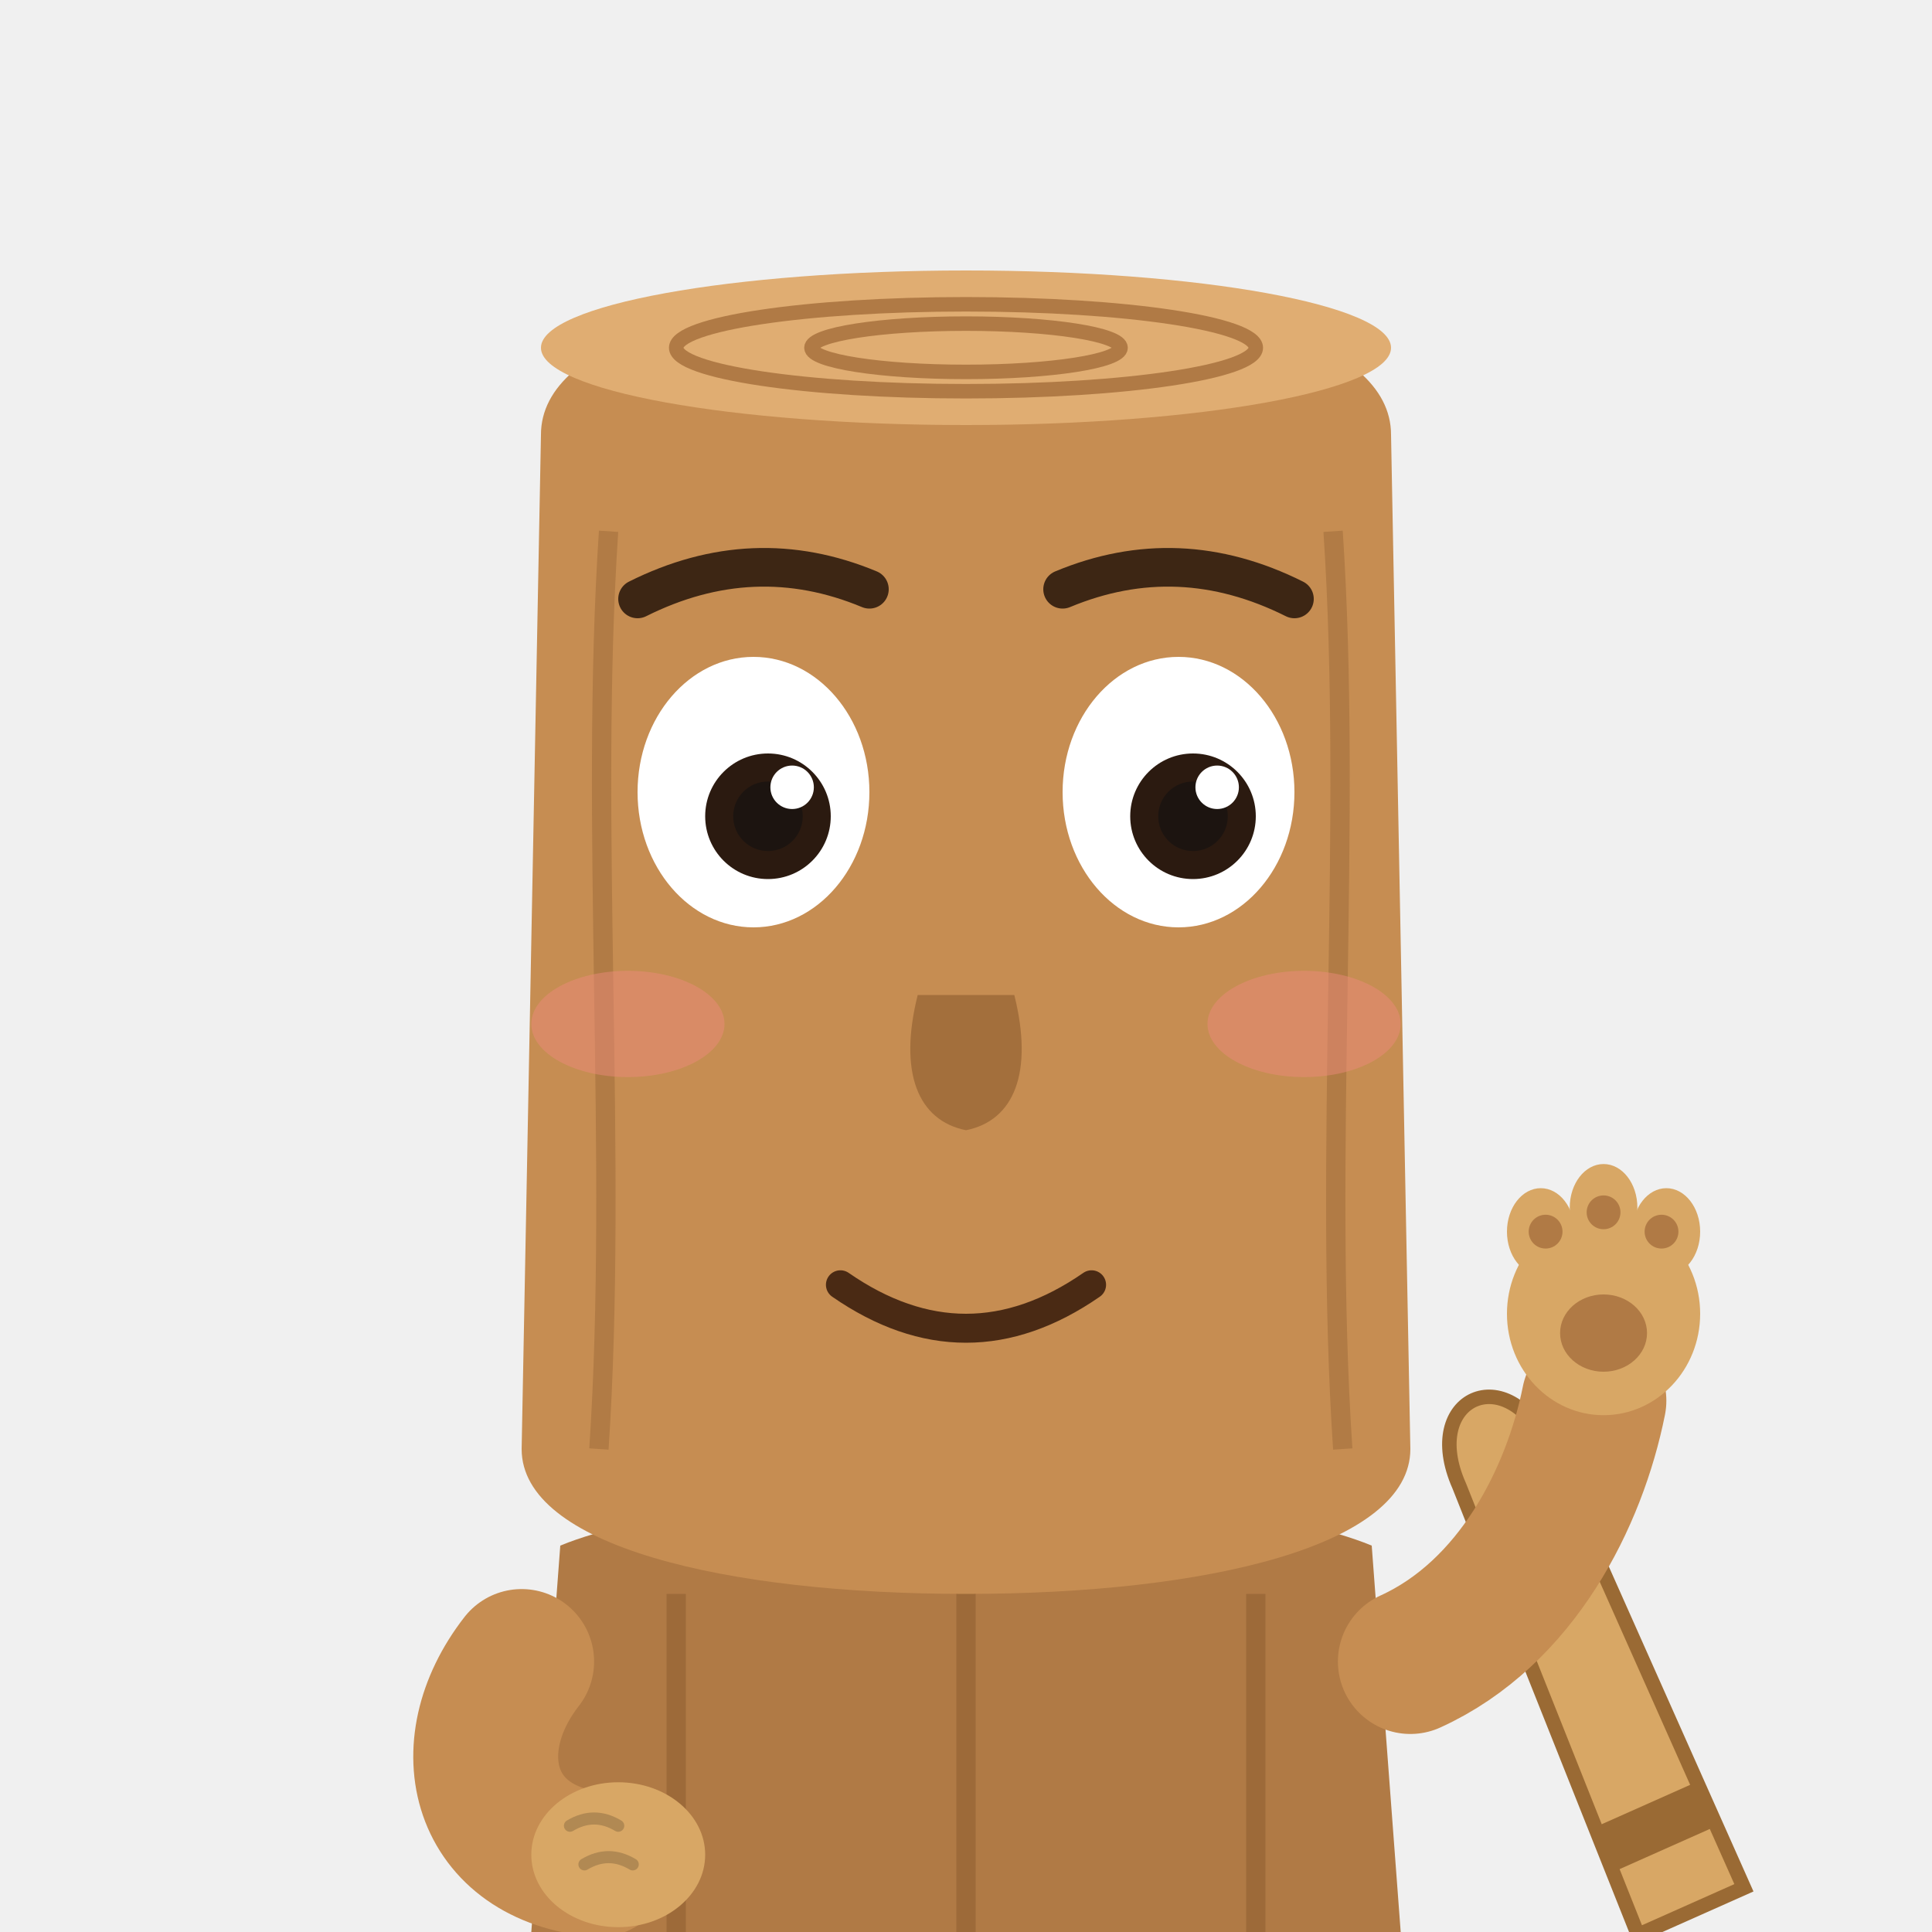
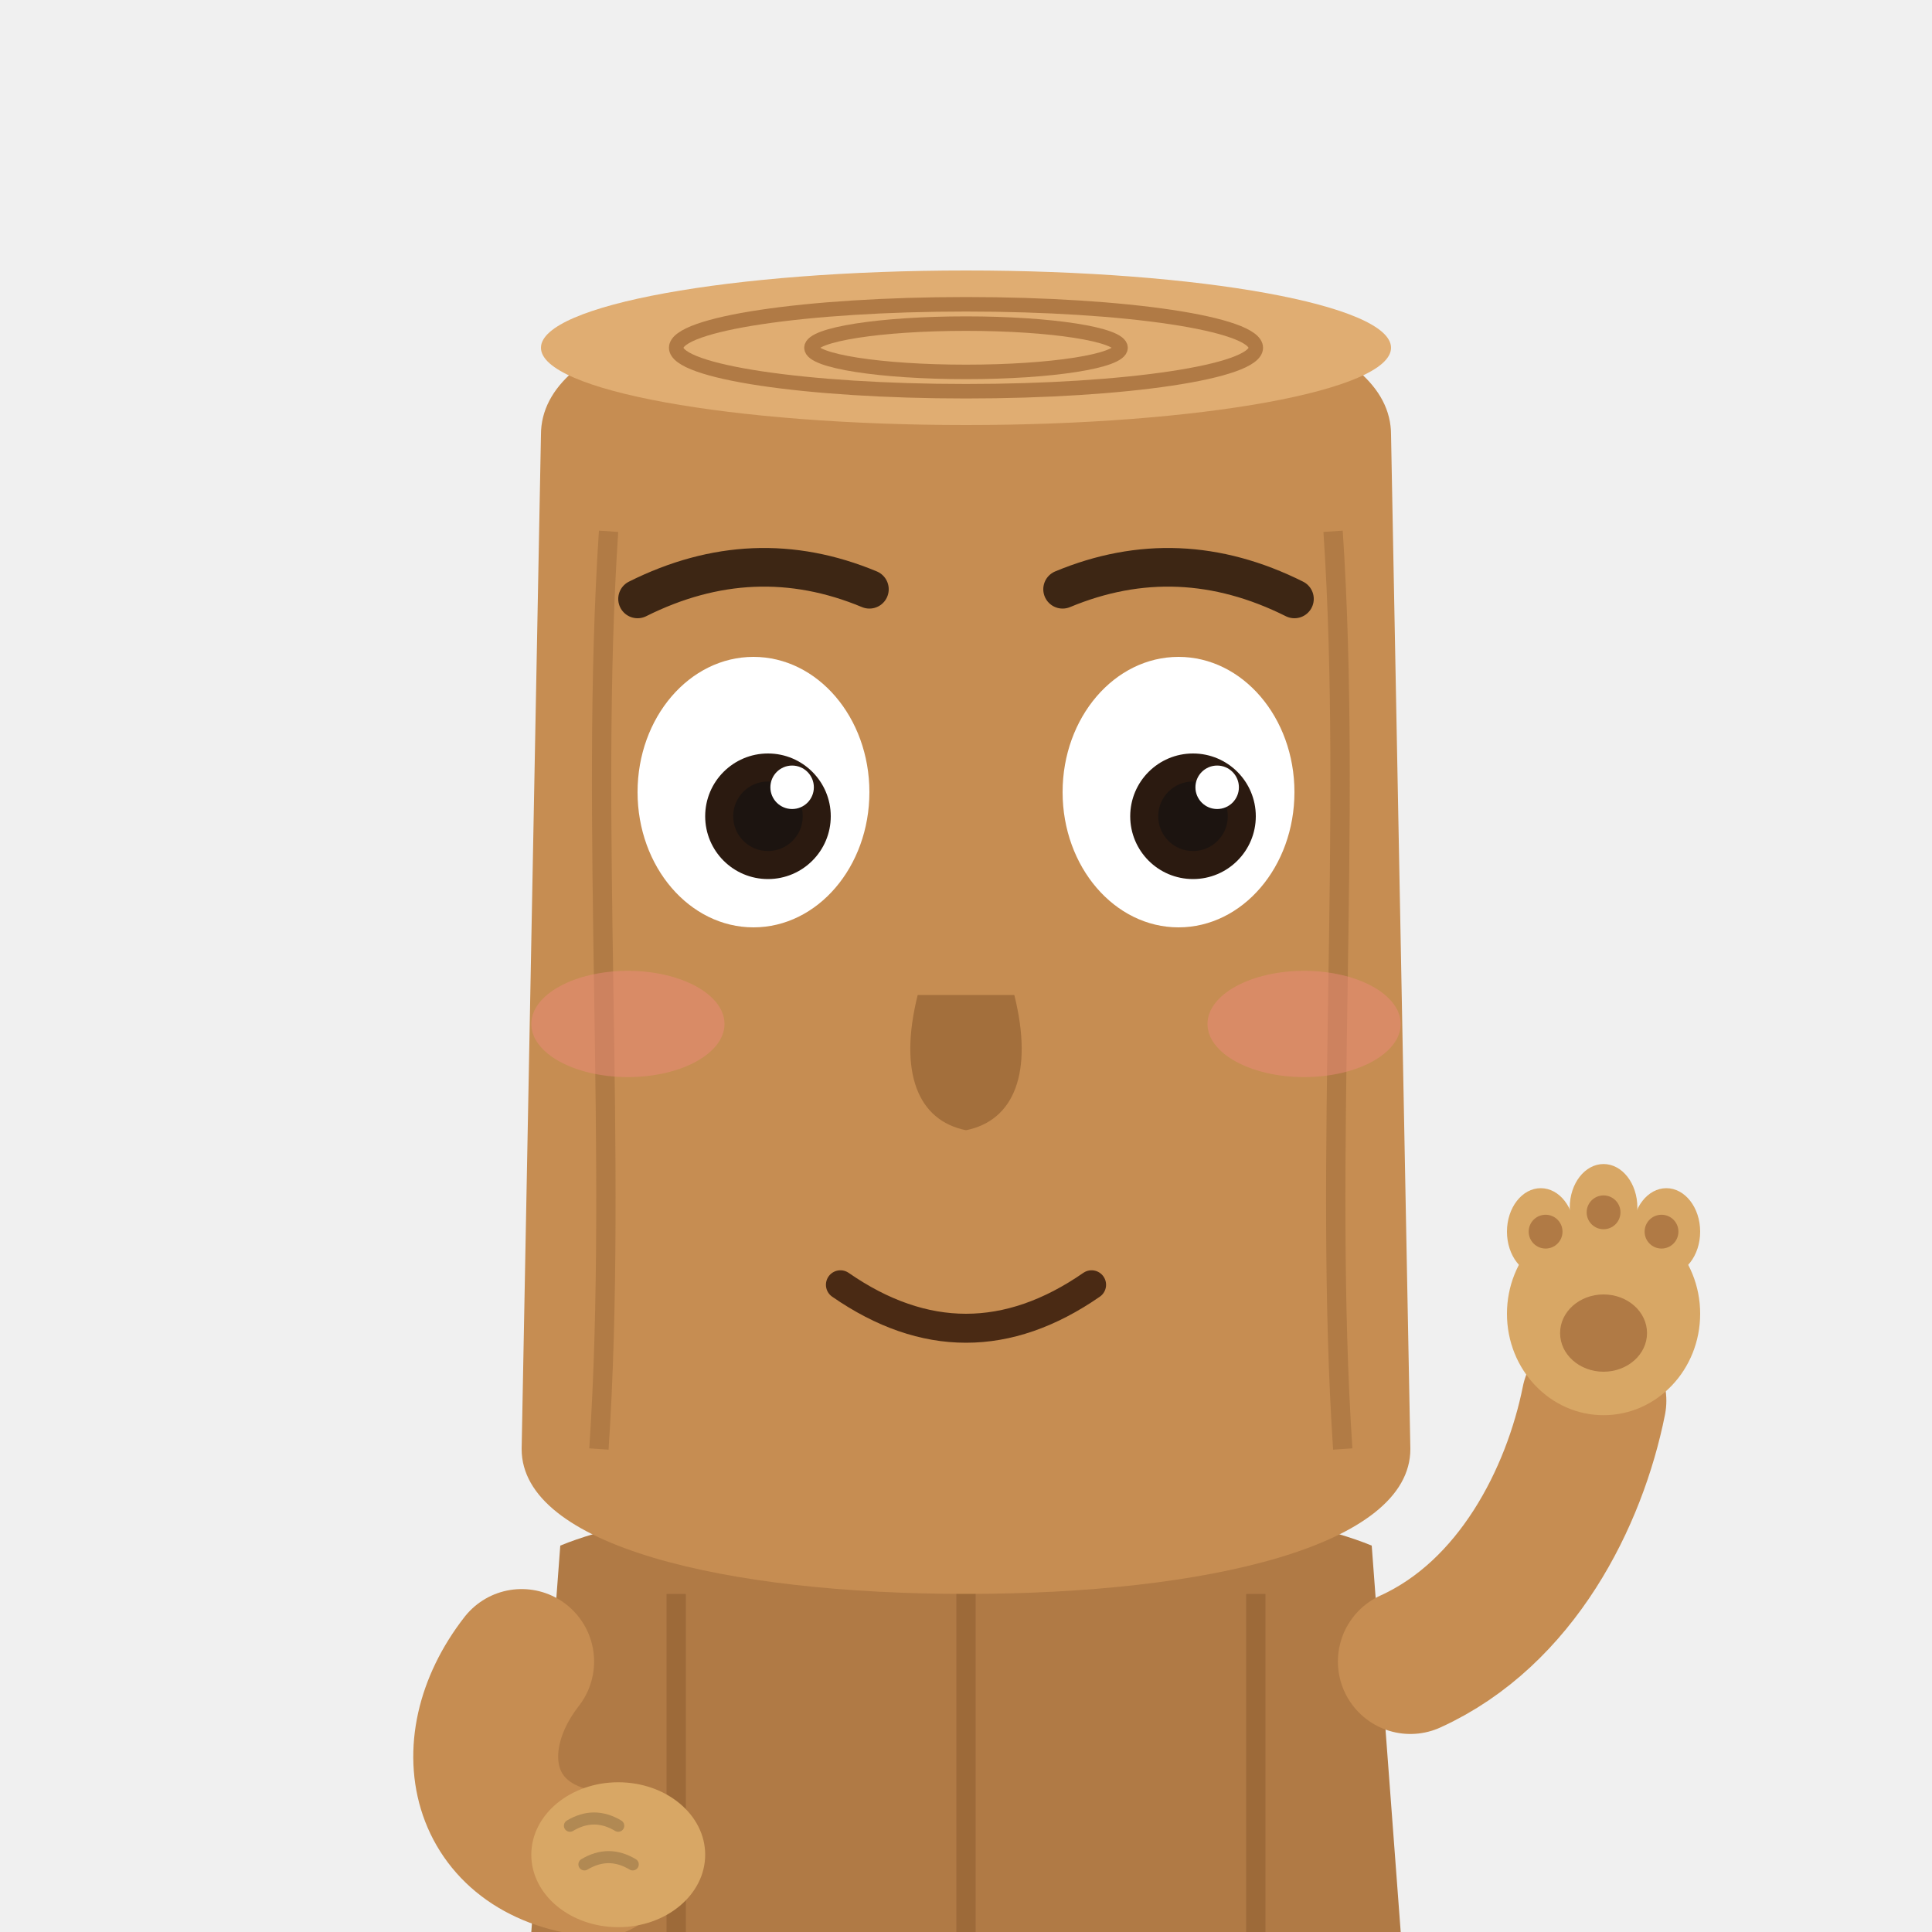
<svg xmlns="http://www.w3.org/2000/svg" viewBox="0 0 400 400" class="tt">
  <style>
.tt-body{transform-origin:200px 400px;animation:ttSway 5s ease-in-out infinite}
@keyframes ttSway{0%,100%{transform:rotate(-1.5deg)}50%{transform:rotate(1.5deg)}}
.tt-eyes{transform-origin:200px 164px;animation:ttBlink 4.4s infinite}
@keyframes ttBlink{0%,91%,100%{transform:scaleY(1)}94%{transform:scaleY(.08)}}
.tt-pup{animation:ttLook 7.5s ease-in-out infinite;transition:transform .3s}
@keyframes ttLook{0%,40%,100%{transform:translate(0,0)}48%,62%{transform:translate(6px,-1px)}70%,80%{transform:translate(-6px,0)}}
.tt-earl{transform-origin:140px 110px;animation:ttEar 3.6s ease-in-out infinite}
.tt-earr{transform-origin:260px 110px;animation:ttEar 3.6s ease-in-out infinite reverse}
@keyframes ttEar{0%,80%,100%{transform:rotate(0)}88%{transform:rotate(-8deg)}}
.tt-armr{transform-origin:292px 344px;animation:ttWave 2.8s ease-in-out infinite}
@keyframes ttWave{0%,60%,100%{transform:rotate(0)}70%{transform:rotate(-14deg)}80%{transform:rotate(6deg)}90%{transform:rotate(-10deg)}}
.tt-arml{transform-origin:108px 344px;animation:ttRest 3.6s ease-in-out infinite}
@keyframes ttRest{0%,100%{transform:rotate(0)}50%{transform:rotate(-4deg)}}
.tt-happy,.tt-angry,.tt-bhappy,.tt-bangry,.tt-eyeshappy,.tt-steam,.tt-red,.tt-talk,.tt-spark{opacity:0}
.tt-happy,.tt-angry,.tt-norm,.tt-talk{transition:opacity .2s}
.mood-happy .tt-norm,.mood-happy .tt-bnorm,.mood-happy .tt-eyes{opacity:0}
.mood-happy .tt-happy,.mood-happy .tt-bhappy,.mood-happy .tt-eyeshappy,.mood-happy .tt-spark{opacity:1}
.mood-happy .tt-body{animation:ttJump .55s ease-in-out infinite}
@keyframes ttJump{0%,100%{transform:translateY(0)}50%{transform:translateY(-14px)}}
.mood-happy .tt-blush{opacity:.8}
.mood-happy .tt-armr{animation:ttCheer .55s ease-in-out infinite}
@keyframes ttCheer{0%,100%{transform:rotate(-8deg)}50%{transform:rotate(-26deg)}}
.mood-happy .tt-arml{animation:ttCheerL .55s ease-in-out infinite}
@keyframes ttCheerL{0%,100%{transform:rotate(0)}50%{transform:rotate(14deg)}}
.tt-spark{animation:ttSpark 1.2s ease-in-out infinite}
@keyframes ttSpark{0%,100%{transform:scale(.6)}50%{transform:scale(1.15)}}
.mood-angry .tt-norm,.mood-angry .tt-bnorm{opacity:0}
.mood-angry .tt-angry,.mood-angry .tt-bangry,.mood-angry .tt-steam{opacity:1}
.mood-angry .tt-red{opacity:.35}
.mood-angry .tt-body{animation:ttShake .18s linear infinite}
@keyframes ttShake{0%,100%{transform:translateX(0)}25%{transform:translateX(-3px)}75%{transform:translateX(3px)}}
.mood-angry .tt-pup{animation:none;transform:translate(0,3px)}
.mood-angry .tt-earl{animation:none;transform:rotate(-18deg)}.mood-angry .tt-earr{animation:none;transform:rotate(18deg)}
.mood-angry .tt-armr{animation:ttFist .3s ease-in-out infinite}
@keyframes ttFist{0%,100%{transform:rotate(4deg)}50%{transform:rotate(-8deg)}}
.tt-steam{animation:ttSteam 1.4s ease-out infinite}
@keyframes ttSteam{0%{transform:translateY(8px) scale(.6)}100%{transform:translateY(-28px) scale(1.3)}}
.thinking .tt-pup{animation:none;transform:translate(7px,-7px)}
.thinking .tt-armr{animation:none;transform:rotate(-34deg) translate(-26px,14px)}
.talking:not(.mood-happy):not(.mood-angry) .tt-norm{opacity:0}
.talking:not(.mood-happy):not(.mood-angry) .tt-talk{opacity:1}
.tt-talkin{transform-origin:200px 272px;animation:ttTalk .32s ease-in-out infinite alternate}
@keyframes ttTalk{from{transform:scaleY(.35)}to{transform:scaleY(1)}}
.poked .tt-body{animation:ttPoke .7s cubic-bezier(.3,1.8,.5,1)}
@keyframes ttPoke{0%{transform:scale(1,1)}20%{transform:scale(1.08,.9) translateY(10px)}50%{transform:scale(.95,1.08) translateY(-18px)}100%{transform:none}}
.poked .tt-pup{animation:none;transform:scale(.7);transform-box:fill-box;transform-origin:center}
.poked .tt-bnorm{opacity:0}.poked .tt-bhappy{opacity:1;transform:translateY(-8px)}
.poked .tt-norm{opacity:0}.poked .tt-talk{opacity:1}.poked .tt-talkin{animation:none}
.poked .tt-earl{animation:none;transform:rotate(12deg)}.poked .tt-earr{animation:none;transform:rotate(-12deg)}
</style>
  <g class="tt-body">
    <path d="M110 400 L116 320 C150 306 250 306 284 320 L290 400 Z" fill="#b07a45" />
    <path d="M140 330 v70 M200 322 v78 M260 330 v70" stroke="#8a5a2e" stroke-width="4" opacity=".5" />
-     <g transform="rotate(-24 332 360)">
-       <path d="M322 400 L326 300 C326 280 346 280 346 300 L346 400 Z" fill="#d8a765" stroke="#9a6a34" stroke-width="3" />
-       <rect x="322" y="376" width="24" height="10" fill="#9a6a34" />
-     </g>
    <path d="M112 90 C112 70 150 60 200 60 C250 60 288 70 288 90 L292 300 C292 320 250 330 200 330 C150 330 108 320 108 300 Z" fill="#c68d52" />
    <ellipse cx="200" cy="72" rx="88" ry="16" fill="#e0ad72" />
    <ellipse cx="200" cy="72" rx="60" ry="9" fill="none" stroke="#b07a45" stroke-width="3" />
    <ellipse cx="200" cy="72" rx="32" ry="5" fill="none" stroke="#b07a45" stroke-width="3" />
    <path d="M126 110 C122 170 128 240 124 300 M276 110 C280 170 274 240 278 300" stroke="#a36f3c" stroke-width="4" fill="none" opacity=".6" />
    <ellipse class="tt-red" cx="200" cy="200" rx="92" ry="126" fill="#ff3b30" />
    <path d="M190 206 C186 222 190 232 200 234 C210 232 214 222 210 206 Z" fill="#a36f3c" />
    <ellipse class="tt-blush" cx="130" cy="212" rx="20" ry="11" fill="#f08a7e" opacity=".45" />
    <ellipse class="tt-blush" cx="270" cy="212" rx="20" ry="11" fill="#f08a7e" opacity=".45" />
    <g stroke="#3d2614" stroke-width="8" stroke-linecap="round" fill="none">
      <path class="tt-bnorm" d="M132 124 Q156 112 180 122" />
      <path class="tt-bnorm" d="M220 122 Q244 112 268 124" />
      <path class="tt-bhappy" d="M132 118 Q156 100 180 114" />
      <path class="tt-bhappy" d="M220 114 Q244 100 268 118" />
      <path class="tt-bangry" d="M132 114 L180 134" />
      <path class="tt-bangry" d="M268 114 L220 134" />
    </g>
    <g class="tt-eyes">
      <ellipse cx="156" cy="164" rx="24" ry="28" fill="#fff" />
      <ellipse cx="244" cy="164" rx="24" ry="28" fill="#fff" />
      <g class="tt-pup">
        <circle cx="159" cy="169" r="13" fill="#2b1a10" />
        <circle cx="247" cy="169" r="13" fill="#2b1a10" />
        <circle cx="159" cy="169" r="7.2" fill="#1c1410" />
        <circle cx="247" cy="169" r="7.2" fill="#1c1410" />
        <circle cx="164" cy="163" r="4.5" fill="#fff" />
        <circle cx="252" cy="163" r="4.5" fill="#fff" />
      </g>
    </g>
    <g class="tt-eyeshappy" stroke="#2b1a10" stroke-width="8" stroke-linecap="round" fill="none">
      <path d="M136 170 Q156 148 176 170" />
      <path d="M224 170 Q244 148 264 170" />
    </g>
    <path class="tt-norm" d="M174 266 Q200 284 226 266" fill="none" stroke="#4a2a14" stroke-width="6" stroke-linecap="round" />
    <g class="tt-talk">
      <g class="tt-talkin">
        <ellipse cx="200" cy="272" rx="18" ry="14" fill="#4a2a14" />
        <ellipse cx="200" cy="279" rx="10" ry="5" fill="#e5645a" />
      </g>
    </g>
    <g class="tt-happy">
      <path d="M166 260 Q200 306 234 260 Z" fill="#4a2a14" />
      <path d="M174 262 L226 262 L222 269 L178 269 Z" fill="#fff" />
      <ellipse cx="200" cy="286" rx="14" ry="6" fill="#e5645a" />
    </g>
    <g class="tt-angry">
      <path d="M174 282 Q200 258 226 282 Q200 272 174 282 Z" fill="#4a2a14" />
      <path d="M184 276 L216 276" stroke="#fff" stroke-width="5" stroke-linecap="round" />
    </g>
    <g class="tt-steam" fill="#fff" opacity=".85">
      <circle cx="96" cy="104" r="14" />
      <circle cx="82" cy="86" r="10" />
      <circle cx="304" cy="104" r="14" />
      <circle cx="318" cy="86" r="10" />
    </g>
    <g class="tt-spark" fill="#ffd23f">
      <path d="M64 120 l6 14 14 6 -14 6 -6 14 -6 -14 -14 -6 14 -6z" />
      <path d="M332 120 l5 12 12 5 -12 5 -5 12 -5 -12 -12 -5 12 -5z" />
    </g>
    <g class="tt-arml">
      <path d="M108 344 C94 362 100 384 124 386" fill="none" stroke="#c68d52" stroke-width="30" stroke-linecap="round" />
      <ellipse cx="128" cy="384" rx="18" ry="15" fill="#d8a765" />
      <path d="M118 378 q5 -3 10 0 M121 386 q5 -3 10 0" fill="none" stroke="#000" stroke-opacity=".18" stroke-width="2.5" stroke-linecap="round" />
    </g>
    <g class="tt-armr">
      <path d="M292 344 C314 334 326 310 330 290" fill="none" stroke="#c68d52" stroke-width="30" stroke-linecap="round" />
      <g transform="translate(332 272)">
        <ellipse cx="0" cy="0" rx="20" ry="21" fill="#d8a765" />
        <g fill="#d8a765">
          <ellipse cx="-13" cy="-17" rx="7" ry="9" />
          <ellipse cx="0" cy="-22" rx="7" ry="9" />
          <ellipse cx="13" cy="-17" rx="7" ry="9" />
        </g>
        <ellipse cx="0" cy="4" rx="9" ry="8" fill="#b07a45" />
        <g fill="#b07a45">
          <circle cx="-12" cy="-17" r="3.5" />
          <circle cx="0" cy="-21" r="3.5" />
          <circle cx="12" cy="-17" r="3.5" />
        </g>
      </g>
    </g>
  </g>
</svg>
